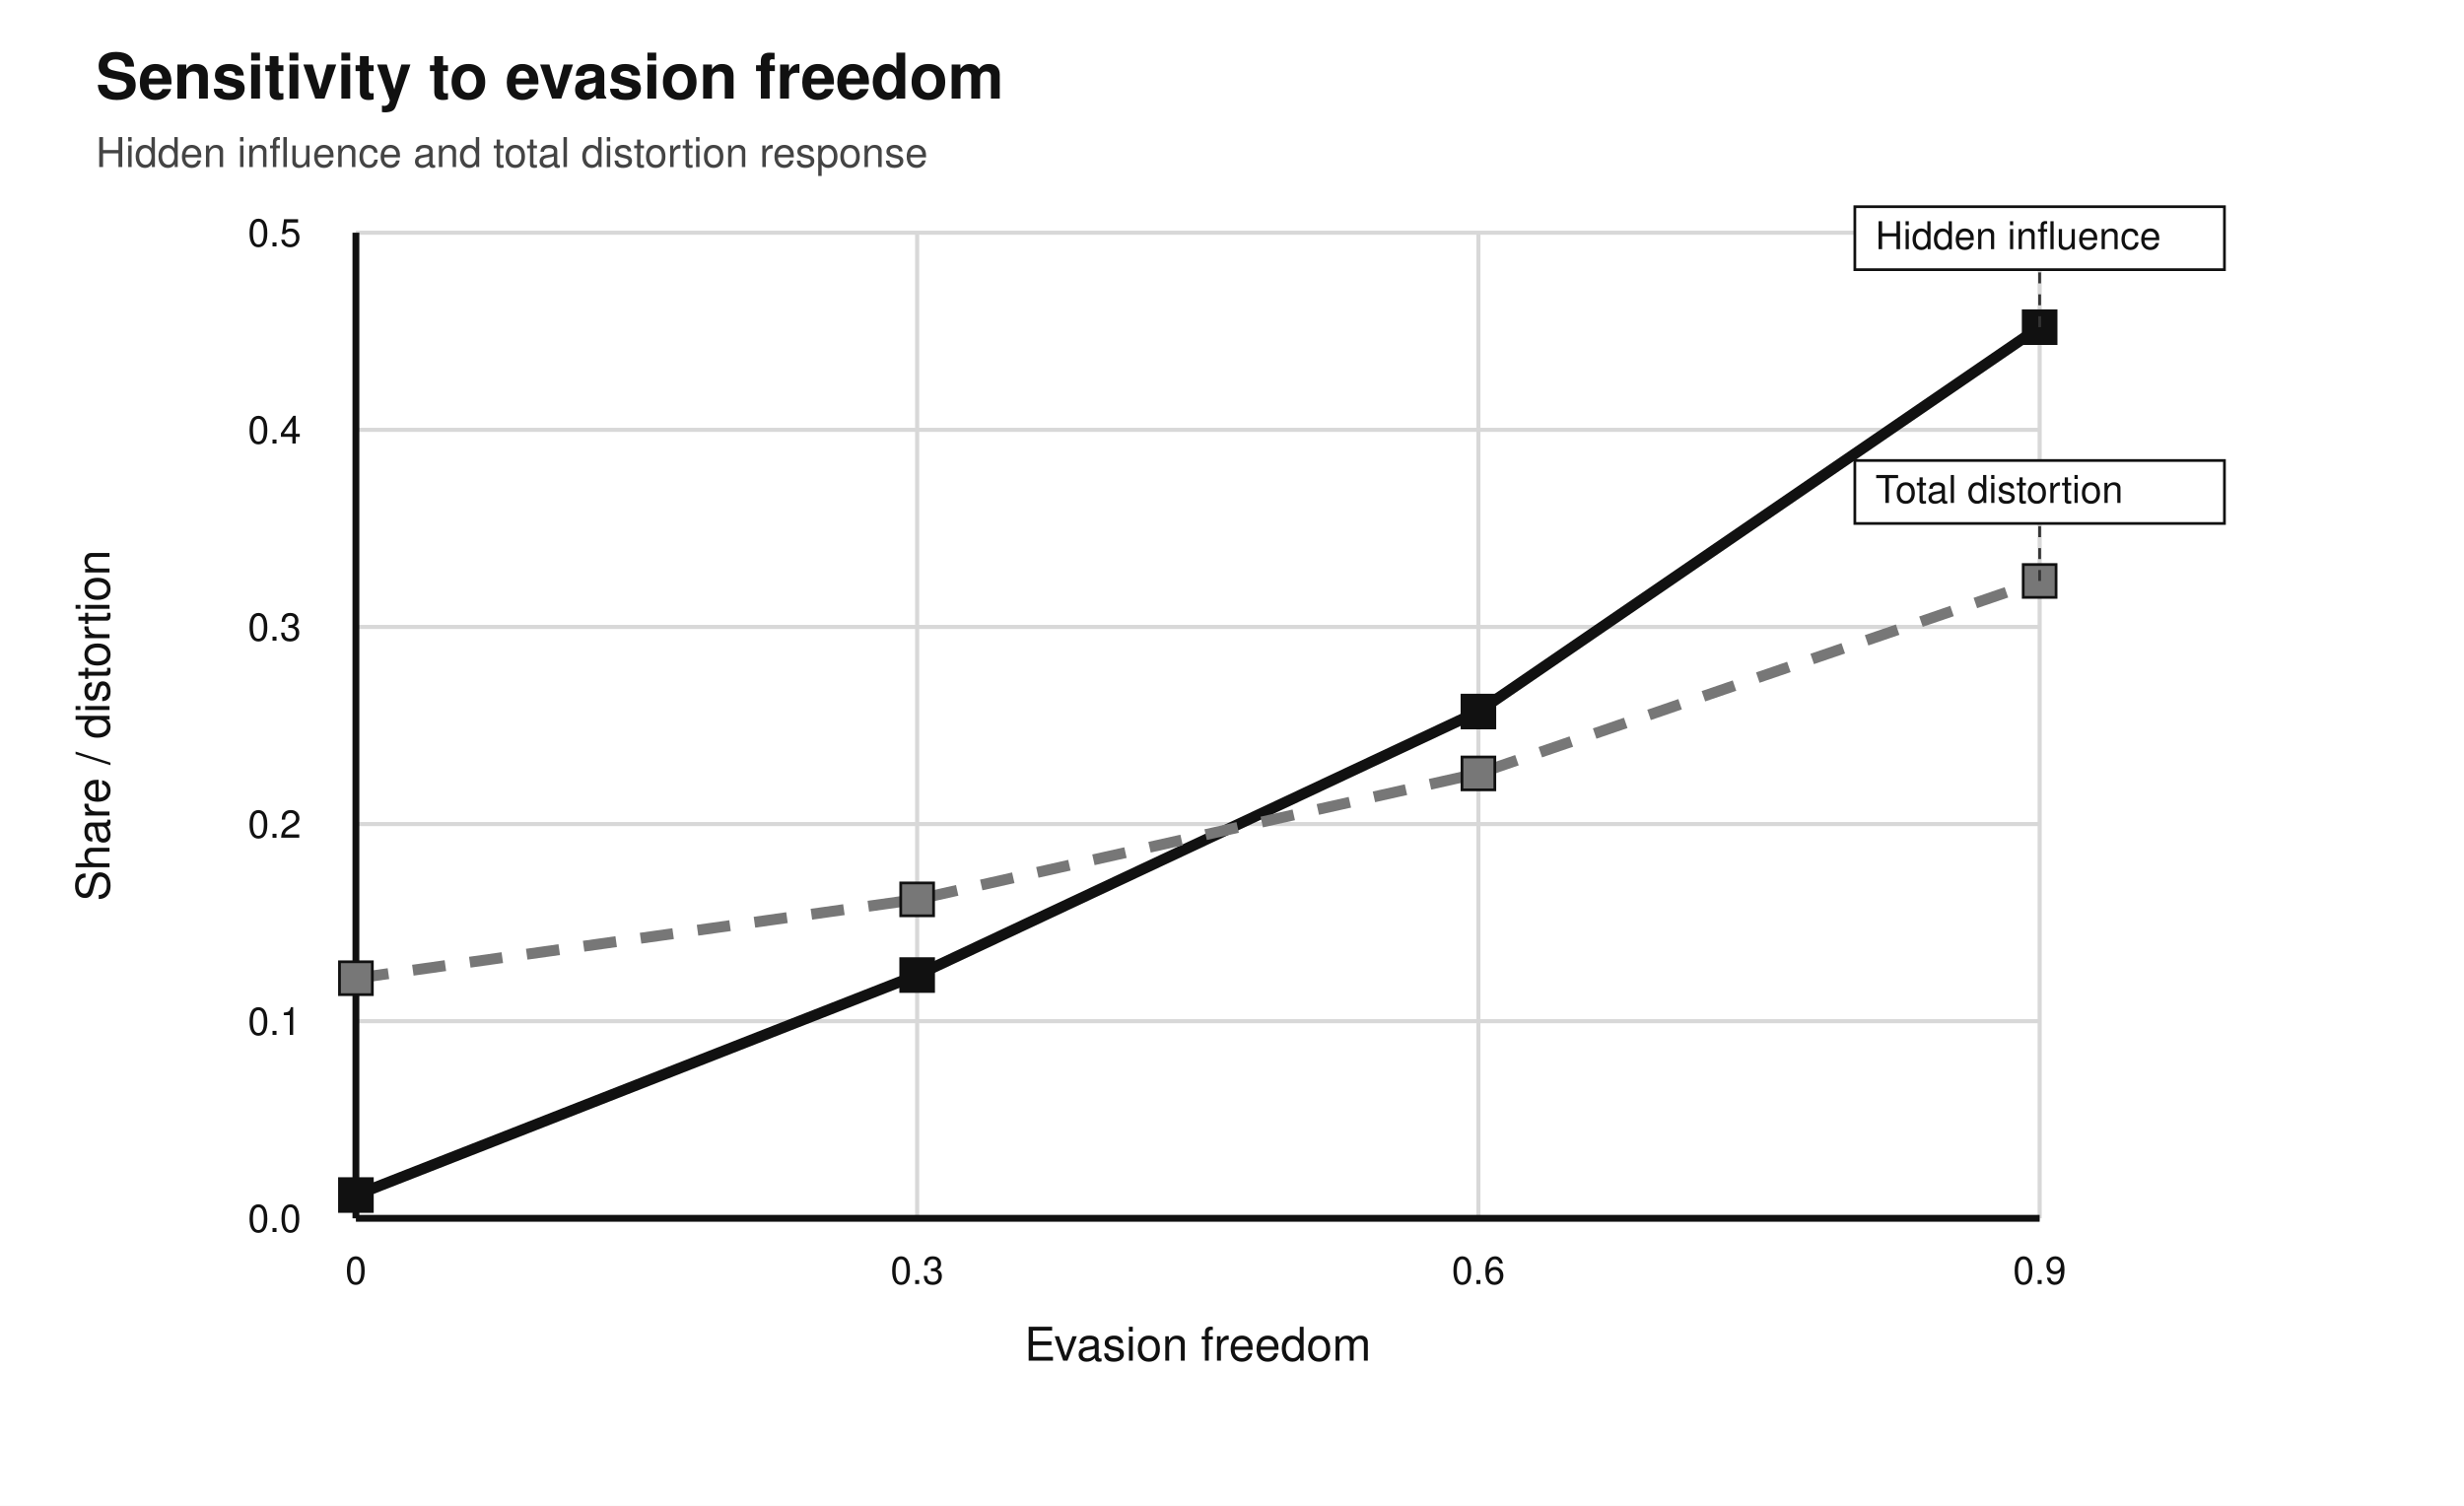
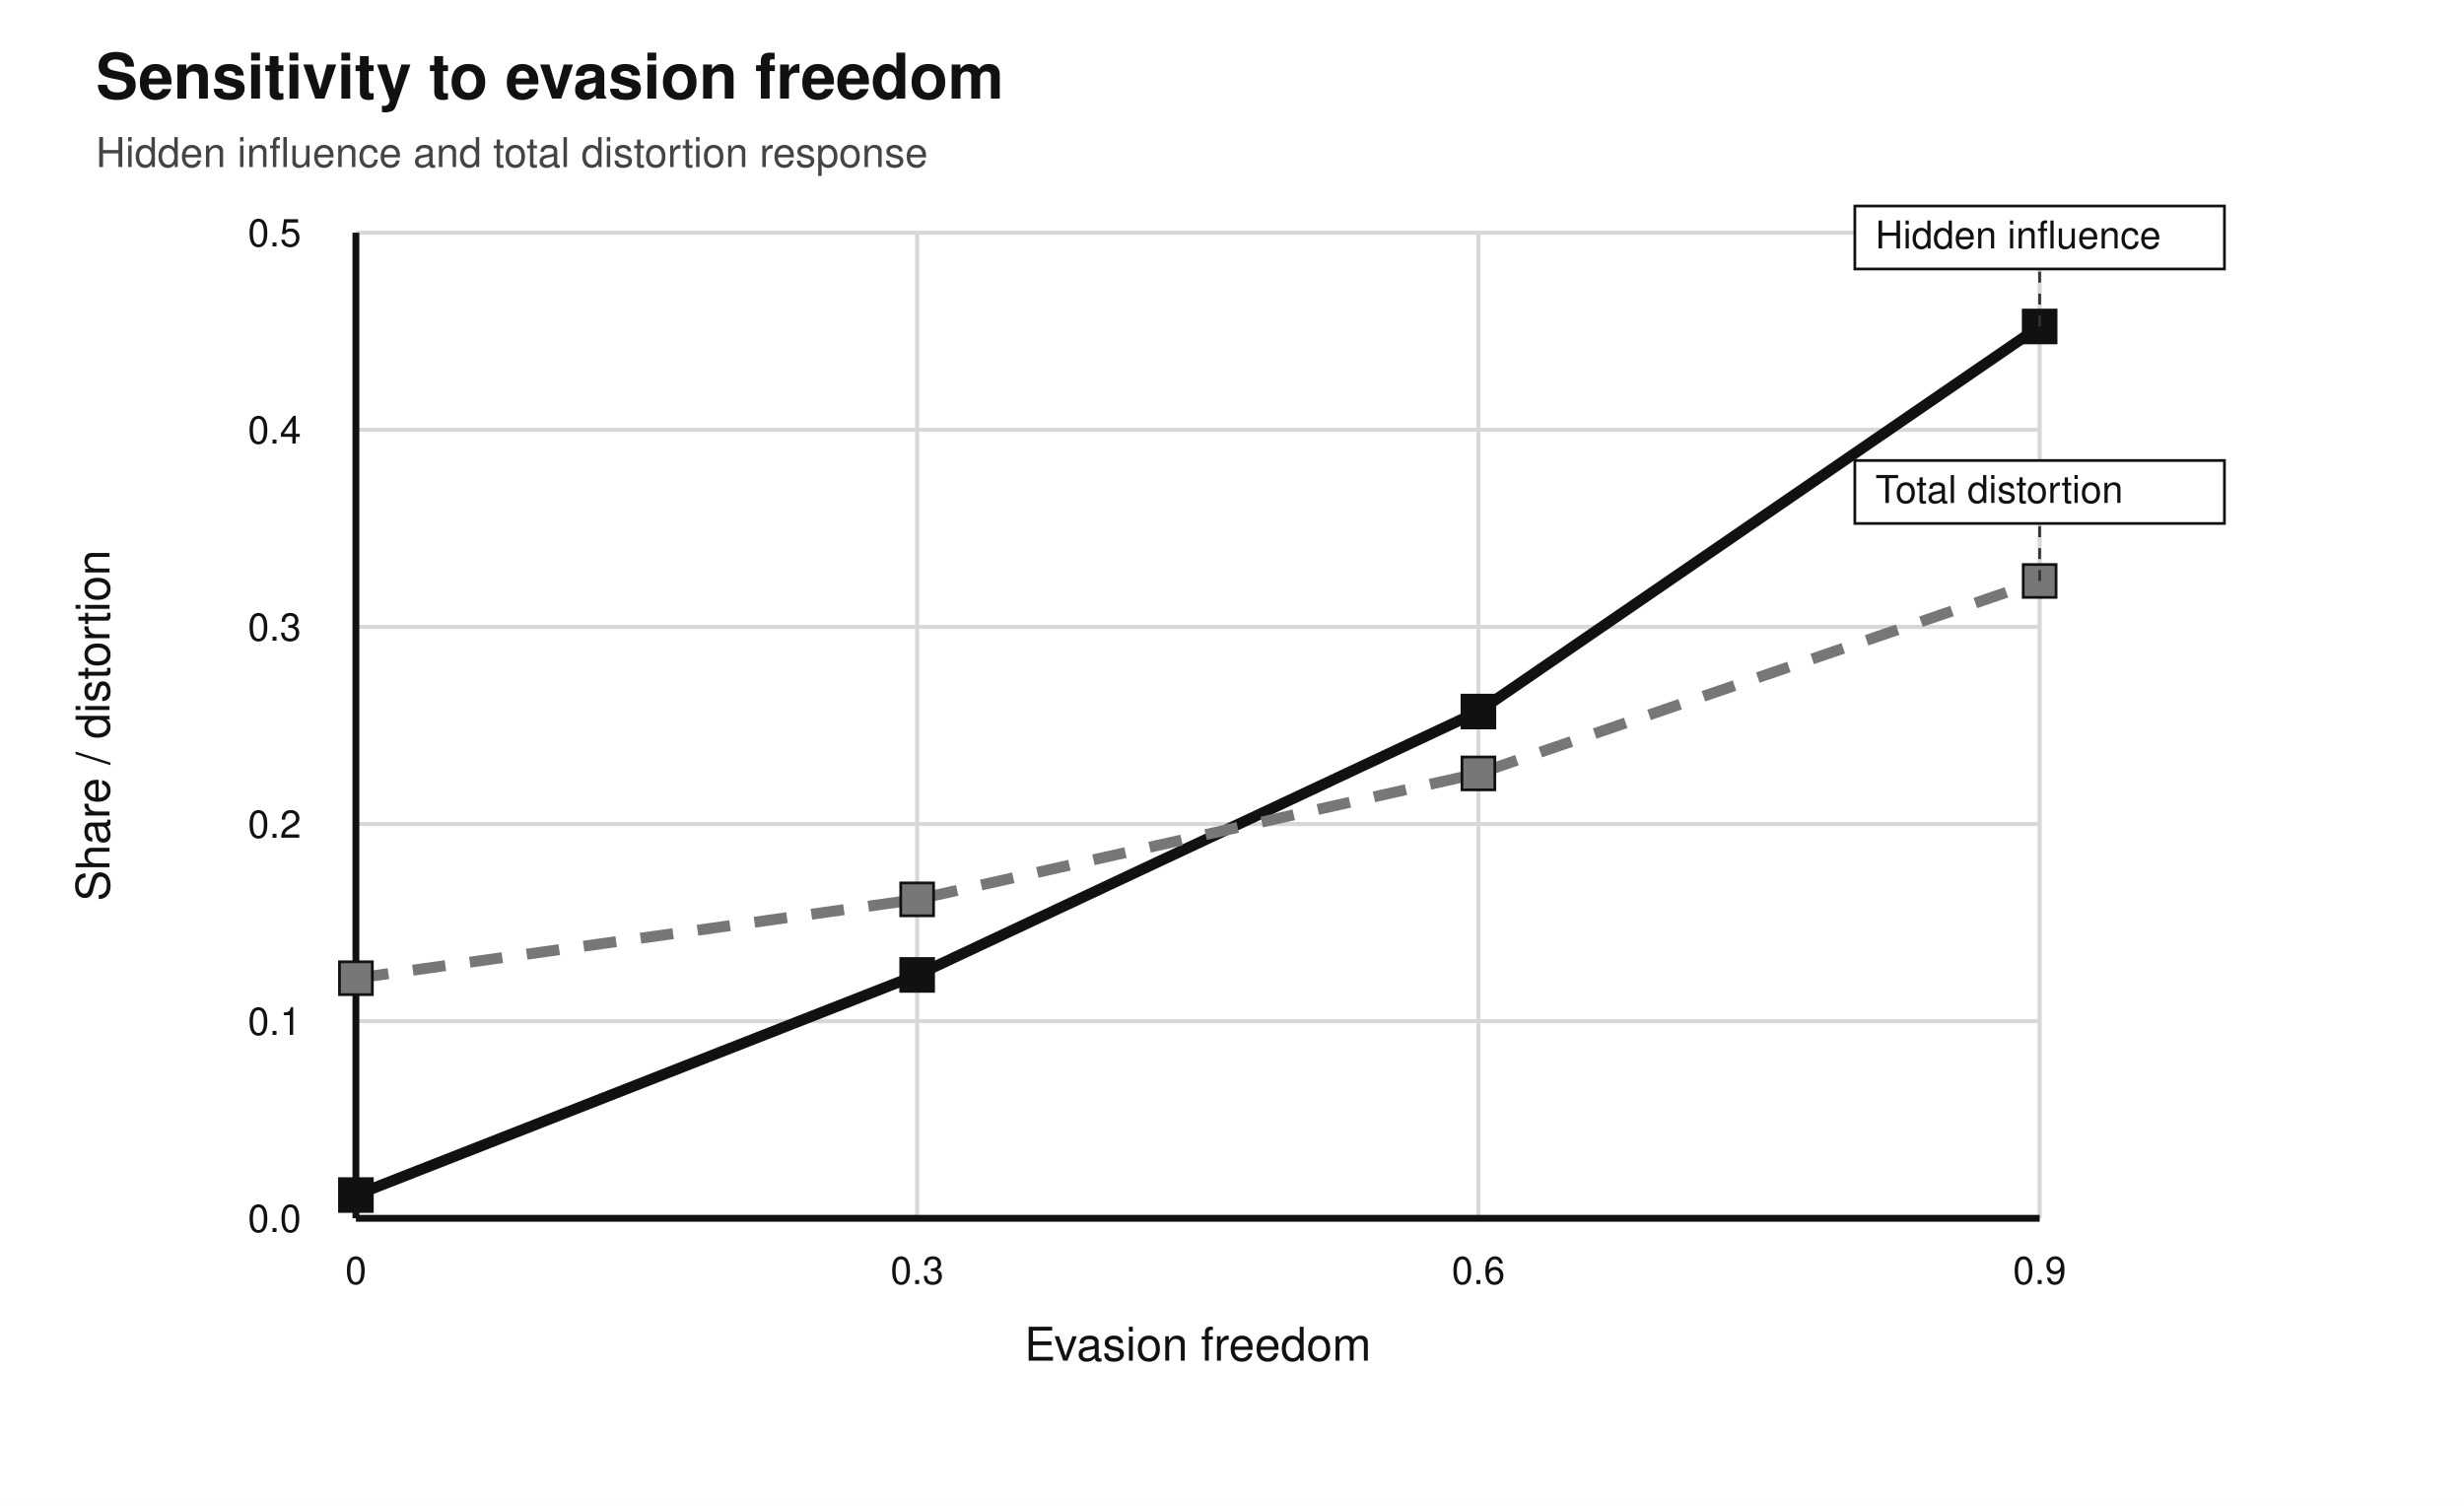
<svg xmlns="http://www.w3.org/2000/svg" width="1800px" height="1100px" viewBox="0 0 1800 1100" role="img">
  <style>
text { font-family: Helvetica, Arial, sans-serif; font-size: 34px; fill: #111; }
.title { font-size: 46px; font-weight: 700; }
.subtitle { font-size: 30px; fill: #444; }
.small, .tick, .label { font-size: 28px; }
.point-number { font-size: 22px; fill: #fff; font-weight: 700; }
.arch-title { font-size: 30px; font-weight: 700; }
.axis { stroke: #111; stroke-width: 5; fill: none; }
.grid { stroke: #d8d8d8; stroke-width: 3; fill: none; }
.segment, .point, .legend-swatch, .arch-box { stroke: #111; stroke-width: 2; }
.warning-zone { stroke: none; }
.label-box { fill: #fff; stroke: #111; stroke-width: 2; }
.leader { stroke: #333; stroke-width: 2; fill: none; stroke-dasharray: 8 8; }
.threshold { stroke: #999; stroke-width: 4; fill: none; stroke-dasharray: 12 12; }
.series-primary { stroke: #111; stroke-width: 8; fill: none; }
.series-secondary { stroke: #777; stroke-width: 8; fill: none; stroke-dasharray: 24 18; }
</style>
  <rect width="100%" height="100%" fill="#fff" />
  <text x="70" y="72" text-anchor="start" class="title">Sensitivity to evasion freedom</text>
  <text x="70" y="122" text-anchor="start" class="subtitle">Hidden influence and total distortion response</text>
  <line x1="260" y1="170" x2="260" y2="890" class="grid" />
  <text x="260" y="938" text-anchor="middle" class="tick">0</text>
  <line x1="670" y1="170" x2="670" y2="890" class="grid" />
  <text x="670" y="938" text-anchor="middle" class="tick">0.3</text>
  <line x1="1080" y1="170" x2="1080" y2="890" class="grid" />
  <text x="1080" y="938" text-anchor="middle" class="tick">0.6</text>
  <line x1="1490" y1="170" x2="1490" y2="890" class="grid" />
  <text x="1490" y="938" text-anchor="middle" class="tick">0.9</text>
  <line x1="260" y1="890" x2="1490" y2="890" class="grid" />
  <text x="220" y="900" text-anchor="end" class="tick">0.0</text>
  <line x1="260" y1="746" x2="1490" y2="746" class="grid" />
  <text x="220" y="756" text-anchor="end" class="tick">0.1</text>
  <line x1="260" y1="602" x2="1490" y2="602" class="grid" />
  <text x="220" y="612" text-anchor="end" class="tick">0.2</text>
  <line x1="260" y1="458" x2="1490" y2="458" class="grid" />
  <text x="220" y="468" text-anchor="end" class="tick">0.3</text>
  <line x1="260" y1="314" x2="1490" y2="314" class="grid" />
  <text x="220" y="324" text-anchor="end" class="tick">0.4</text>
  <line x1="260" y1="170" x2="1490" y2="170" class="grid" />
  <text x="220" y="180" text-anchor="end" class="tick">0.5</text>
  <line x1="260" y1="890" x2="1490" y2="890" class="axis" />
  <line x1="260" y1="170" x2="260" y2="890" class="axis" />
  <text x="875" y="994" text-anchor="middle">Evasion freedom</text>
  <text x="80" y="530" text-anchor="middle" transform="rotate(-90 80 530)">Share / distortion</text>
-   <polyline points="260,873 670,712.3 1080,519.8 1490,239.0" class="series-primary" />
+   <polyline points="260,873 670,712.2 1080,519.8 1490,238.5" class="series-primary" />
  <polyline points="260,714.6 670,657 1080,565 1490,424.4" class="series-secondary" />
  <rect x="248" y="861" width="24" height="24" fill="#111111" class="point" />
-   <rect x="658" y="700.3" width="24" height="24" fill="#111111" class="point" />
+   <rect x="658" y="700.2" width="24" height="24" fill="#111111" class="point" />
  <rect x="1068" y="507.8" width="24" height="24" fill="#111111" class="point" />
-   <rect x="1478" y="227.0" width="24" height="24" fill="#111111" class="point" />
+   <rect x="1478" y="226.5" width="24" height="24" fill="#111111" class="point" />
  <rect x="248" y="702.6" width="24" height="24" fill="#777777" class="point" />
  <rect x="658" y="645" width="24" height="24" fill="#777777" class="point" />
  <rect x="1068" y="553" width="24" height="24" fill="#777777" class="point" />
  <rect x="1478" y="412.4" width="24" height="24" fill="#777777" class="point" />
-   <line x1="1490" y1="239.0" x2="1490" y2="197.0" class="leader" />
+   <line x1="1490" y1="238.5" x2="1490" y2="196.5" class="leader" />
  <line x1="1490" y1="424.4" x2="1490" y2="382.4" class="leader" />
-   <rect x="1355" y="151.0" width="270" height="46" fill="#ffffff" class="label-box" />
-   <text x="1370" y="182.0" text-anchor="start" class="label">Hidden influence</text>
+   <rect x="1355" y="150.5" width="270" height="46" fill="#ffffff" class="label-box" />
+   <text x="1370" y="181.5" text-anchor="start" class="label">Hidden influence</text>
  <rect x="1355" y="336.4" width="270" height="46" fill="#ffffff" class="label-box" />
  <text x="1370" y="367.4" text-anchor="start" class="label">Total distortion</text>
</svg>
